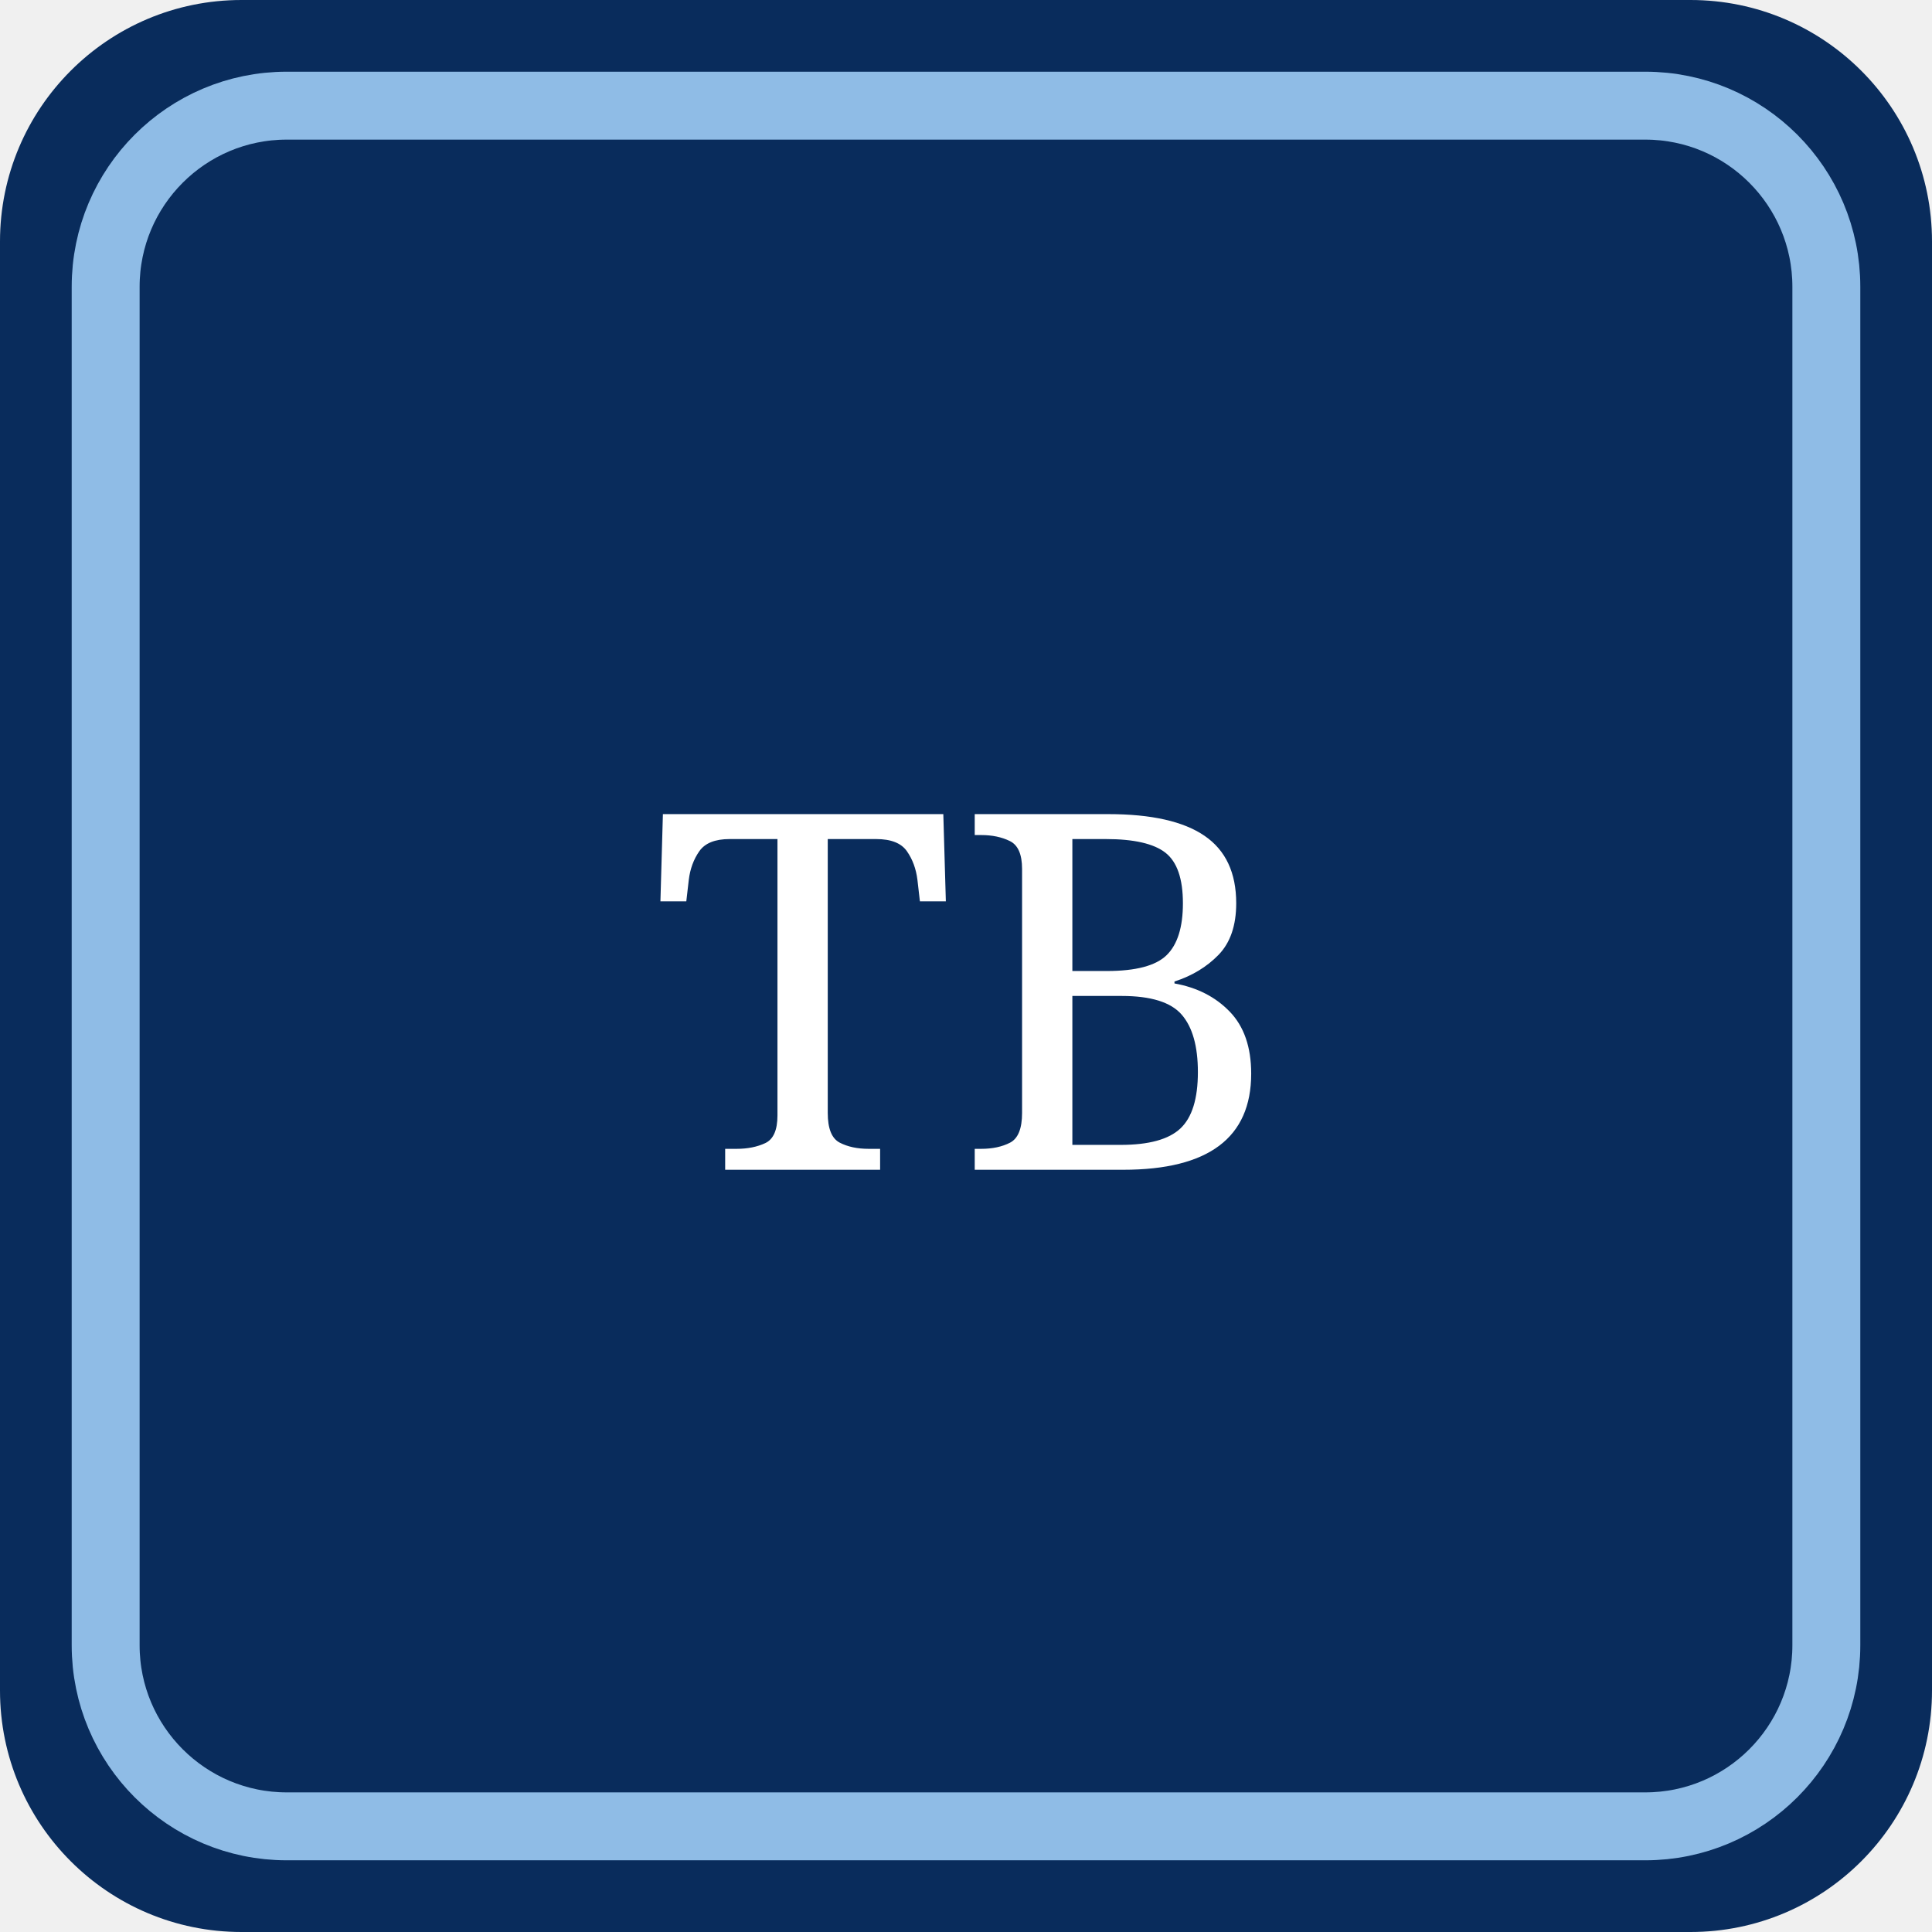
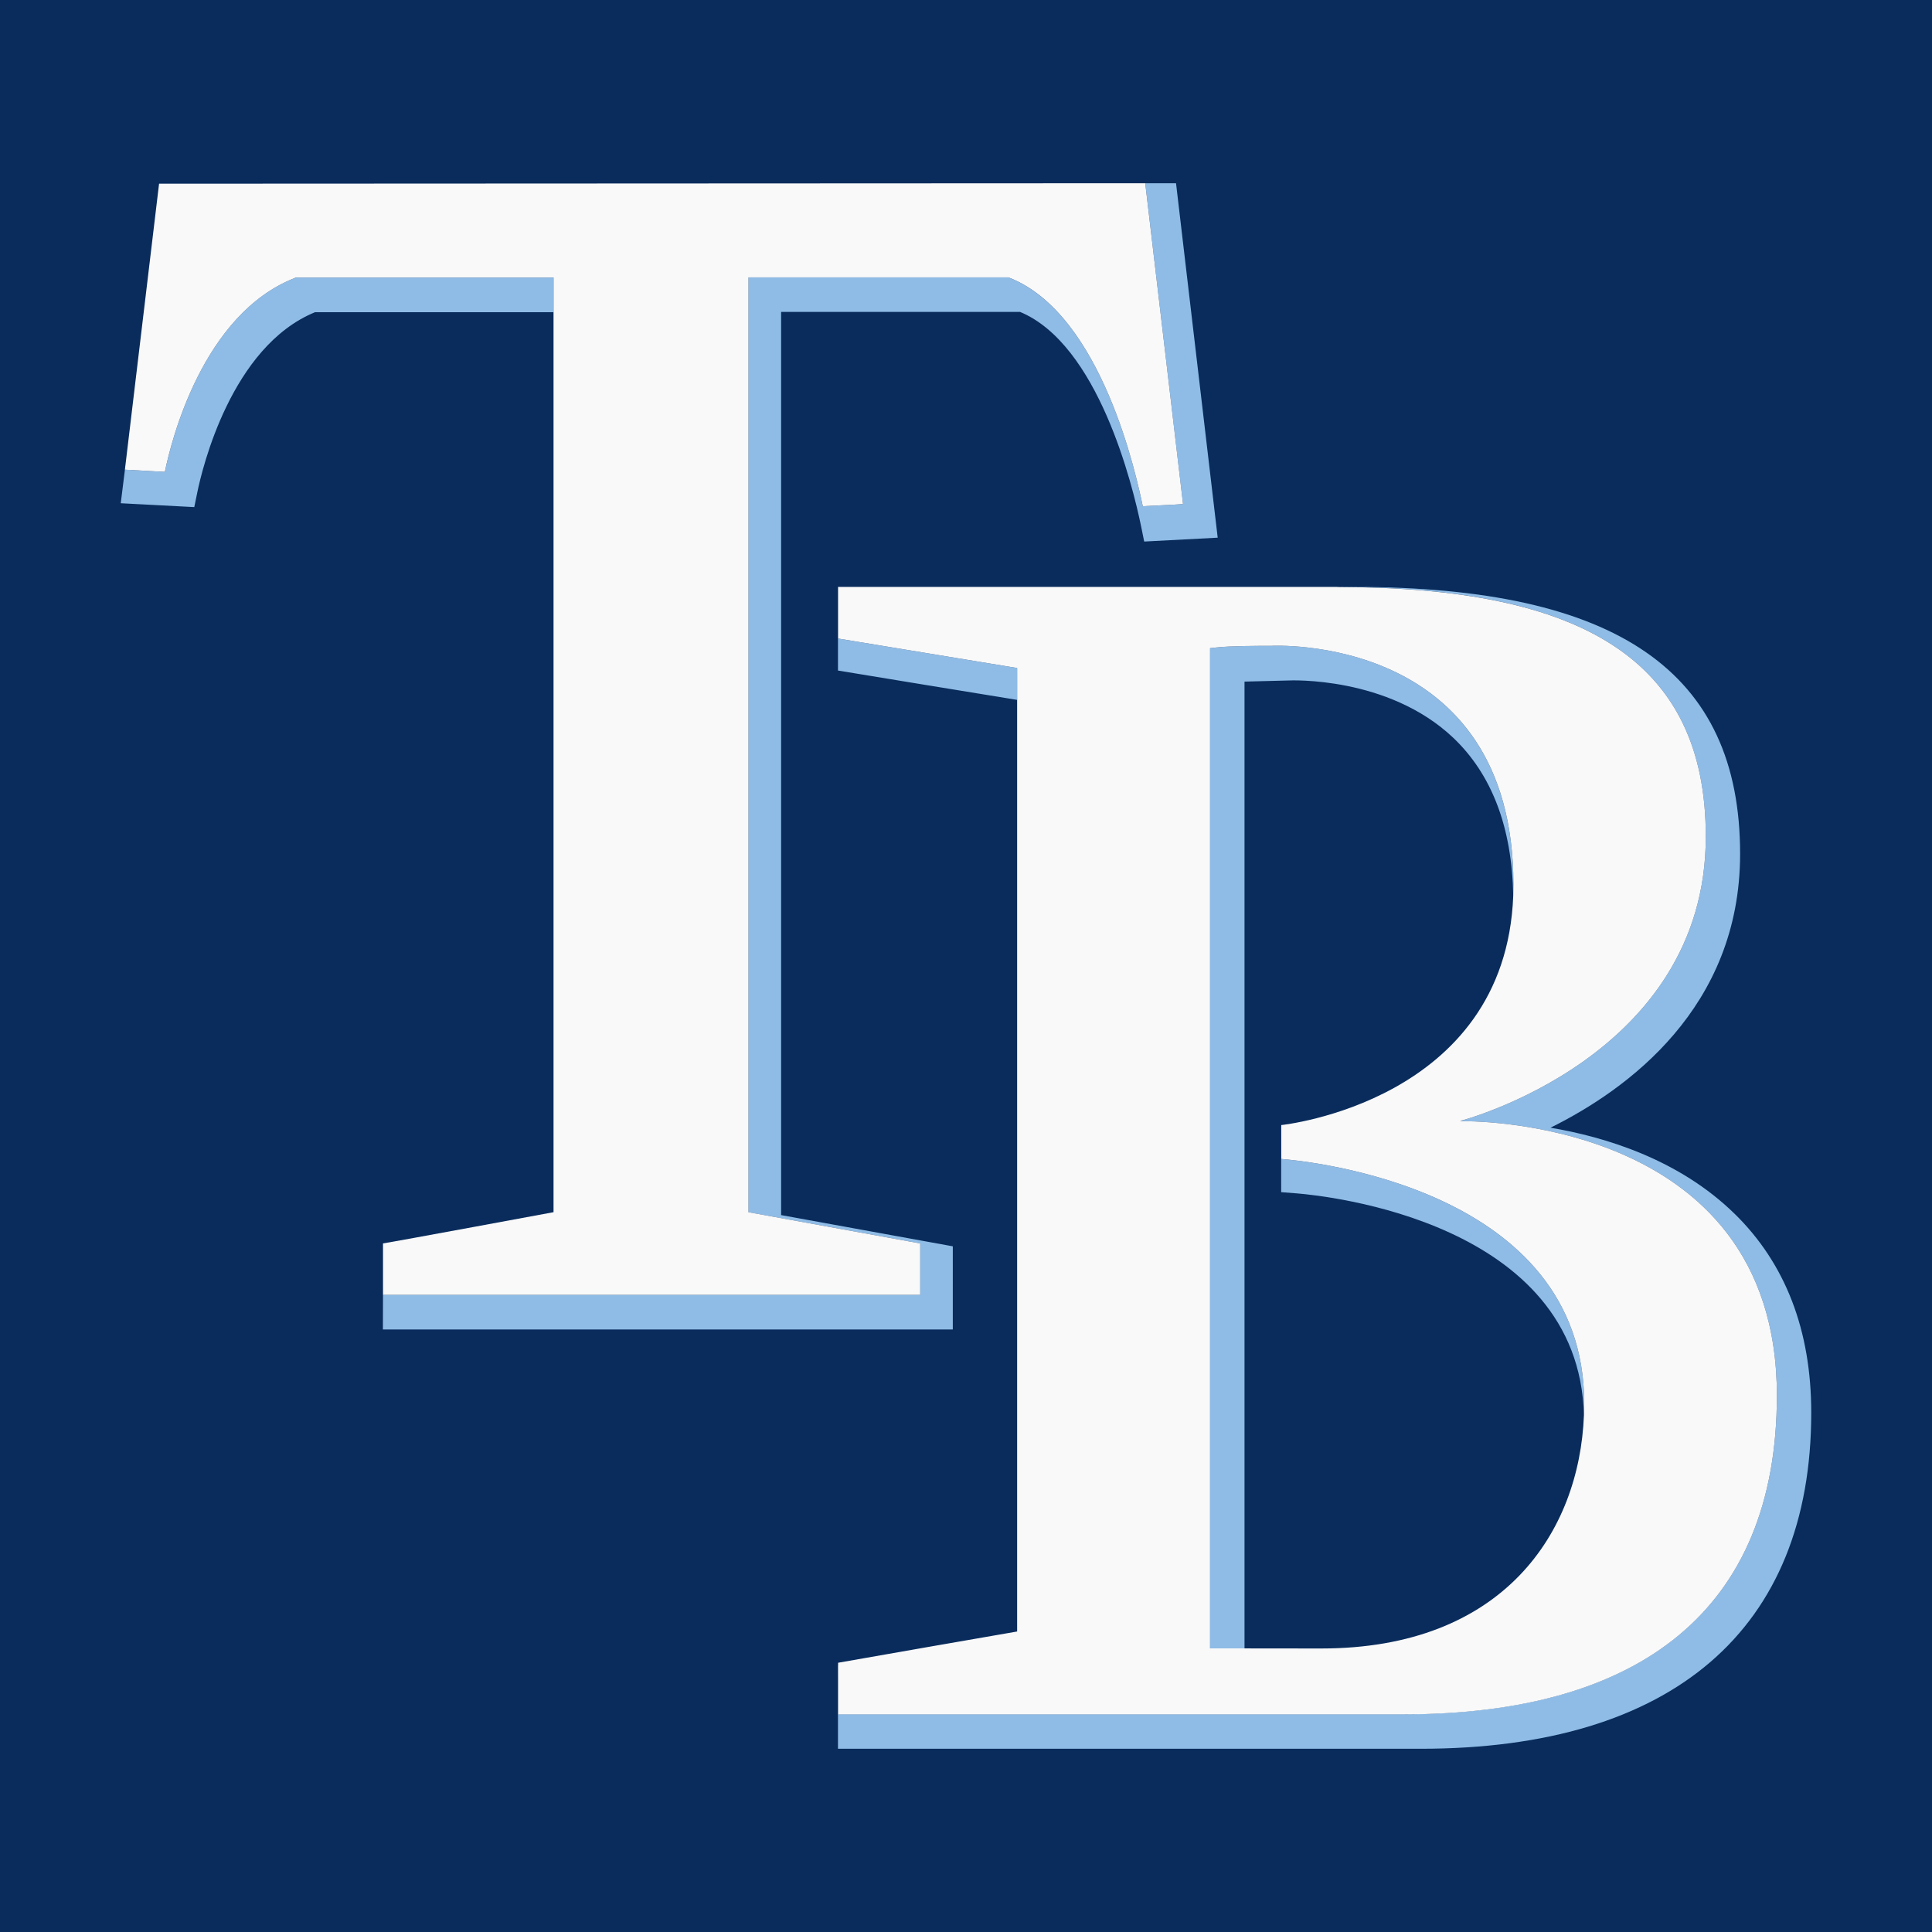
- <svg xmlns="http://www.w3.org/2000/svg" viewBox="0 0 512 512" role="img">
-   <rect width="512" height="512" rx="64" fill="#092C5C" />
-   <rect x="28" y="28" width="456" height="456" rx="48" fill="none" stroke="#8FBCE6" stroke-width="18" />
-   <text x="256" y="310" text-anchor="middle" font-family="Georgia, serif" font-size="132" fill="#FFFFFF">TB</text>
+ <svg xmlns="http://www.w3.org/2000/svg" xml:space="preserve" style="enable-background:new 0 0 512 512" viewBox="0 0 512 512">
+   <path d="M 512,512 H 0 V 0 h 512 z" fill="#092c5c" />
+   <g>
+     <path d="M 146.692,73.559 H 78.346 l -0.322,0.15 c -24.324,9.585 -32.629,43.131 -34.281,51.111 0,0.03 -0.03,0.18 -0.03,0.24 l -10.607,-0.589 -1.106,8.894 19.486,1.022 0.79,-3.846 c 1.307,-6.424 9.023,-38.702 31.19,-47.797 h 63.22 v -9.186 z m 173.992,98.214 v 265.06 h 0.12 c 2.034,0 13.521,0.03 27.914,0.03 -6.028,0 -15.006,0 -18.909,-0.03 V 180.631 c 4.02,-0.12 11.589,-0.294 11.589,-0.294 0.526,-0.03 26.421,-1.202 43.719,15.174 10.255,9.735 15.58,23.798 15.904,41.841 0.03,-0.968 0.045,-1.965 0.045,-2.936 0,-66.901 -64.206,-63.263 -64.206,-63.263 -3.389,0 -10.709,0 -14.567,0.442 l -1.614,0.18 z m 18.84,126.823 v 17.338 l 4.207,0.331 c 7.722,0.643 74.711,7.482 76.03,58.773 0.045,-1.058 0.075,-2.055 0.075,-3.083 0,-57.397 -73.933,-64.32 -80.3,-64.819 v -8.54 h -0.018 z m -87.021,31.691 c 0,0 -39.176,-7.13 -45.498,-8.275 V 82.658 h 63.311 c 20.703,8.594 29.825,45.775 32.127,57.013 l 0.781,3.846 19.48,-1.028 -11.043,-93.929 h -8.158 l 10.006,85.005 -1.043,0.09 -1.995,0.12 -7.632,0.379 C 301.246,126.497 292.117,83.421 267.586,73.649 L 267.277,73.529 H 198.335 V 321.249 c 0,0 42.713,7.776 45.543,8.275 v 13.642 H 101.5 l -0.03,9.159 h 151.032 z m 17.046,-153.262 c 0,0 -44.621,-7.332 -47.445,-7.806 v -13.672 h -0.03 v 22.154 c 0,0 40.976,6.746 47.445,7.77 l 0.03,-8.449 z m 190.103,144.605 c -14.759,-14.441 -34.363,-20.342 -48.755,-22.776 20.273,-10.036 50.249,-31.748 50.249,-72.565 0,-48.269 -32.53,-70.747 -102.367,-70.747 h -3.816 c 64.41,0.15 97.084,19.399 97.084,66.171 0,58.512 -64.993,75.324 -64.993,75.324 v 0.09 c 0,0 83.833,-1.995 83.833,72.686 0,56.895 -36.46,84.476 -98.932,84.476 H 222.103 v -12.942 c -0.03,0.03 -0.06,0.03 -0.06,0.03 l 0.03,3.816 v 18.248 h 154.421 c 66.736,0 103.505,-31.631 103.505,-89.056 0,-21.833 -6.836,-39.558 -20.348,-52.764" fill="#8fbce6" />
+     <path d="m 222.103,454.324 h 149.857 c 62.469,0 98.932,-27.614 98.932,-84.512 0,-74.678 -83.833,-72.686 -83.833,-72.686 v -0.09 c 0,0 64.993,-16.809 64.993,-75.321 0,-46.772 -32.674,-66.024 -97.084,-66.141 -0.261,-0.03 -0.481,-0.03 -0.703,-0.03 H 222.106 v 13.675 c 2.83,0.472 47.445,7.806 47.445,7.806 v 255.346 h -0.03 c -1.202,0.18 -44.657,7.776 -47.415,8.275 v 13.675 z M 401.068,234.42 c 0,0.971 -0.012,1.968 -0.042,2.936 -2.073,54.696 -61.478,60.799 -61.478,60.799 v 8.981 c 6.355,0.499 80.288,7.422 80.288,64.819 0,1.028 -0.03,2.025 -0.075,3.08 -1.202,31.075 -21.394,61.829 -69.561,61.829 h -1.478 c -14.393,0 -25.883,-0.03 -27.92,-0.03 h -0.12 v -265.063 l 1.617,-0.18 c 3.858,-0.436 11.178,-0.436 14.567,-0.436 0,0 64.206,-3.636 64.206,63.266" fill="#f9f9f9" />
+     <path d="m 101.5,329.524 v 13.642 H 243.873 v -13.642 c -2.824,-0.499 -45.522,-8.275 -45.522,-8.275 V 73.505 h 68.912 l 0.015,0.03 0.331,0.114 c 24.513,9.772 33.638,52.875 35.237,60.504 l 7.644,-0.382 1.983,-0.12 1.043,-0.09 -10.012,-84.972 V 48.559 L 42.156,48.68 33.1,124.469 l 10.607,0.586 c 0,-0.06 0.03,-0.18 0.03,-0.24 1.653,-7.978 9.961,-41.52 34.303,-51.111 l 0.306,-0.15 H 146.692 V 321.243 c 0,0 -41.917,7.776 -45.192,8.275" fill="#f9f9f9" />
+   </g>
</svg>
